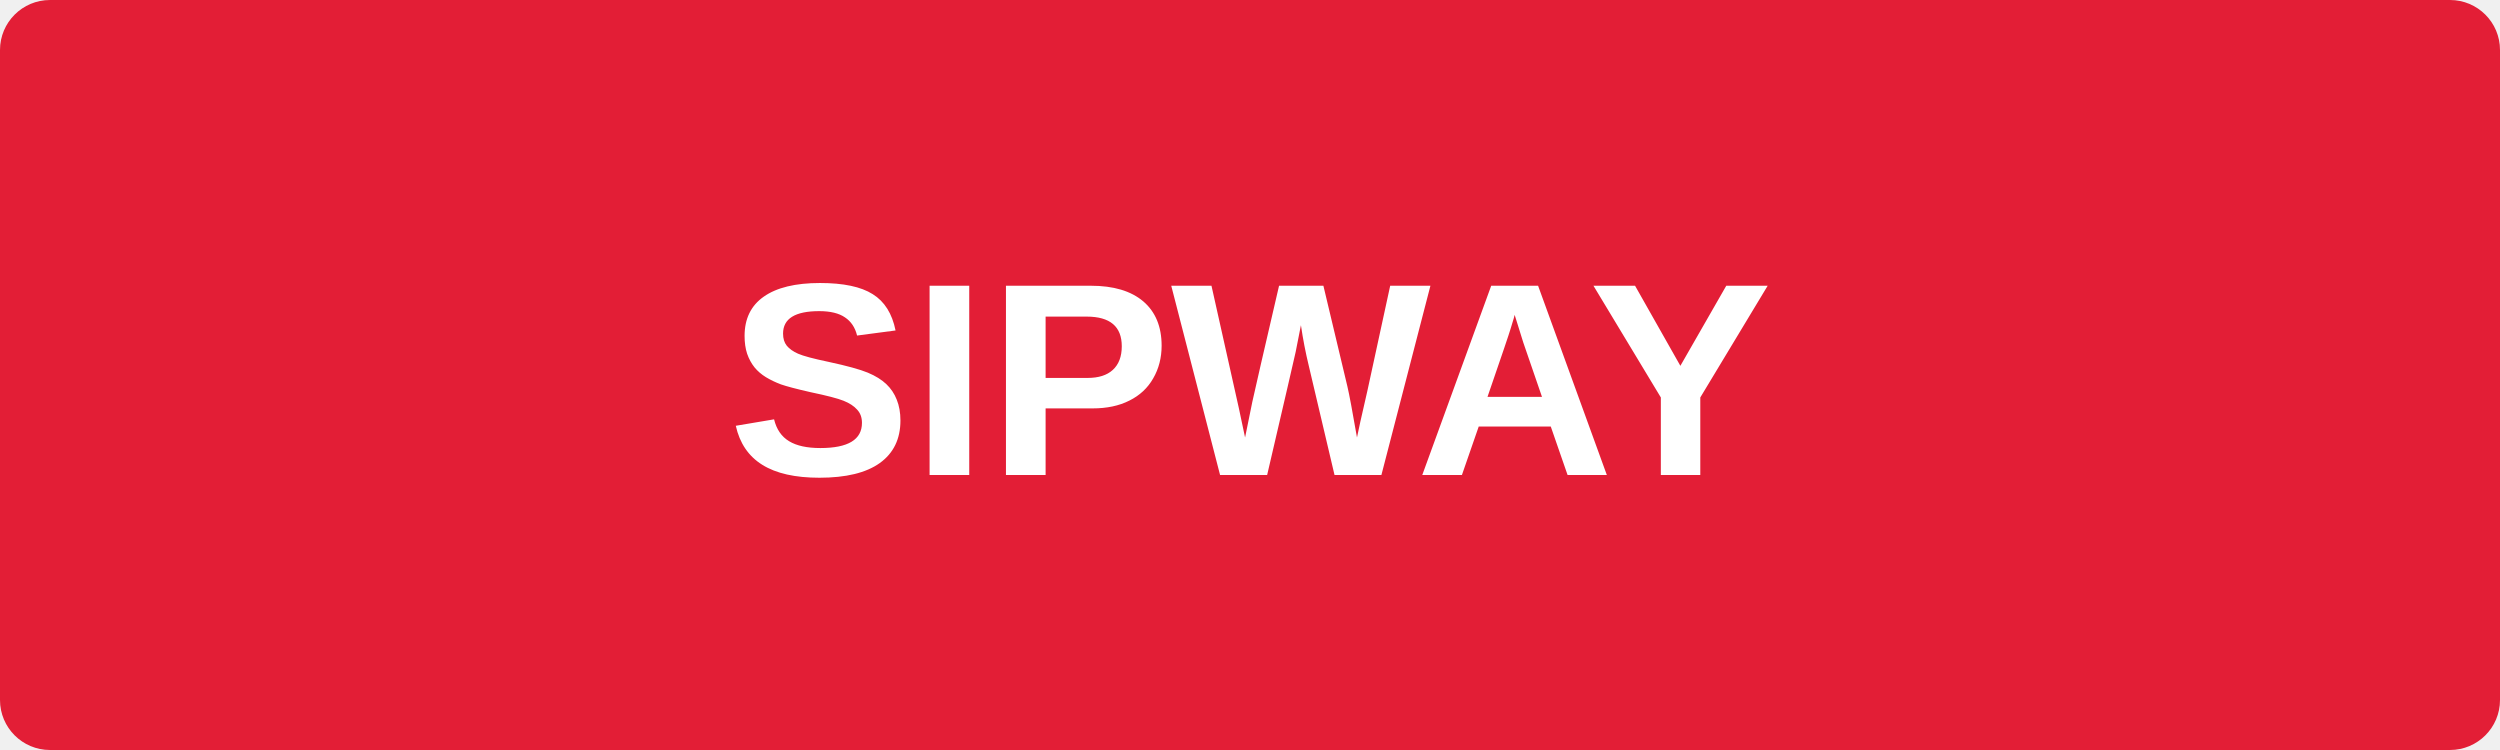
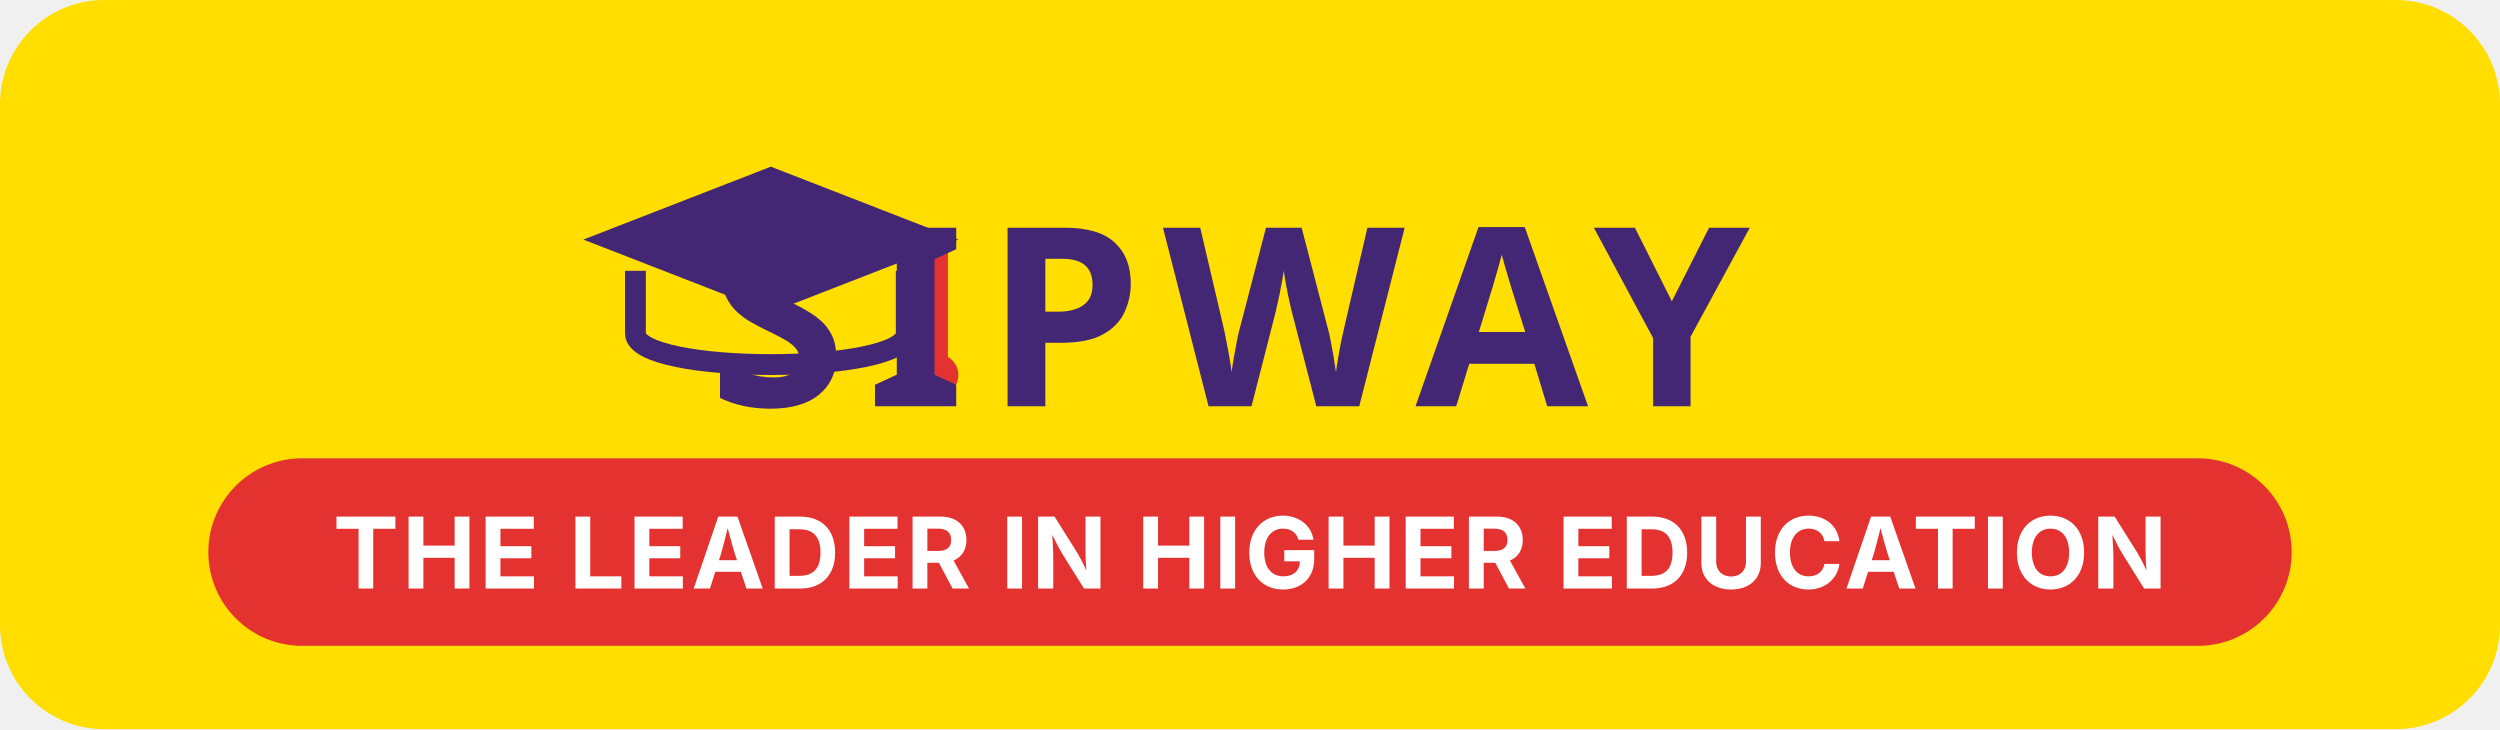
- <svg xmlns="http://www.w3.org/2000/svg" width="200" height="60" viewBox="0 0 200 60">
-   <rect width="200" height="60" fill="#E31E36" rx="4" />
-   <text x="100" y="38" font-family="Arial,sans-serif" font-size="22" font-weight="bold" fill="#fff" text-anchor="middle">SIPWAY</text>
+ <svg xmlns="http://www.w3.org/2000/svg" width="240" height="70" viewBox="0 0 240 70">
+   <defs>
+     <linearGradient id="purpleGrad" x1="0%" y1="0%" x2="100%" y2="100%">
+       <stop offset="0%" stop-color="#432774" />
+       <stop offset="100%" stop-color="#2D1654" />
+     </linearGradient>
+   </defs>
+   <rect width="240" height="70" rx="10" fill="#FFDE00" />
+   <g transform="translate(18, 12)">
+     <path d="M56 4 L74 11 L56 18 L38 11 Z" fill="#432774" />
+     <path d="M43 14 L43 20 C43 24 69 24 69 20 L69 14" fill="none" stroke="#432774" stroke-width="2" />
+     <path d="M72 12 L72 23" fill="none" stroke="#E43230" stroke-width="2" />
+     <circle cx="72" cy="24" r="2" fill="#E43230" />
+     <text x="100" y="27" font-family="'Poppins', 'Arial Black', sans-serif" font-size="24" font-weight="900" fill="#432774" letter-spacing="2" text-anchor="middle">SIPWAY</text>
+   </g>
+   <rect x="20" y="44" width="200" height="18" rx="9" fill="#E43230" />
+   <text x="120" y="56.5" font-family="'Inter', Arial, sans-serif" font-size="9.5" font-weight="700" fill="#FFFFFF" text-anchor="middle" letter-spacing="0.3">THE LEADER IN HIGHER EDUCATION</text>
</svg>
